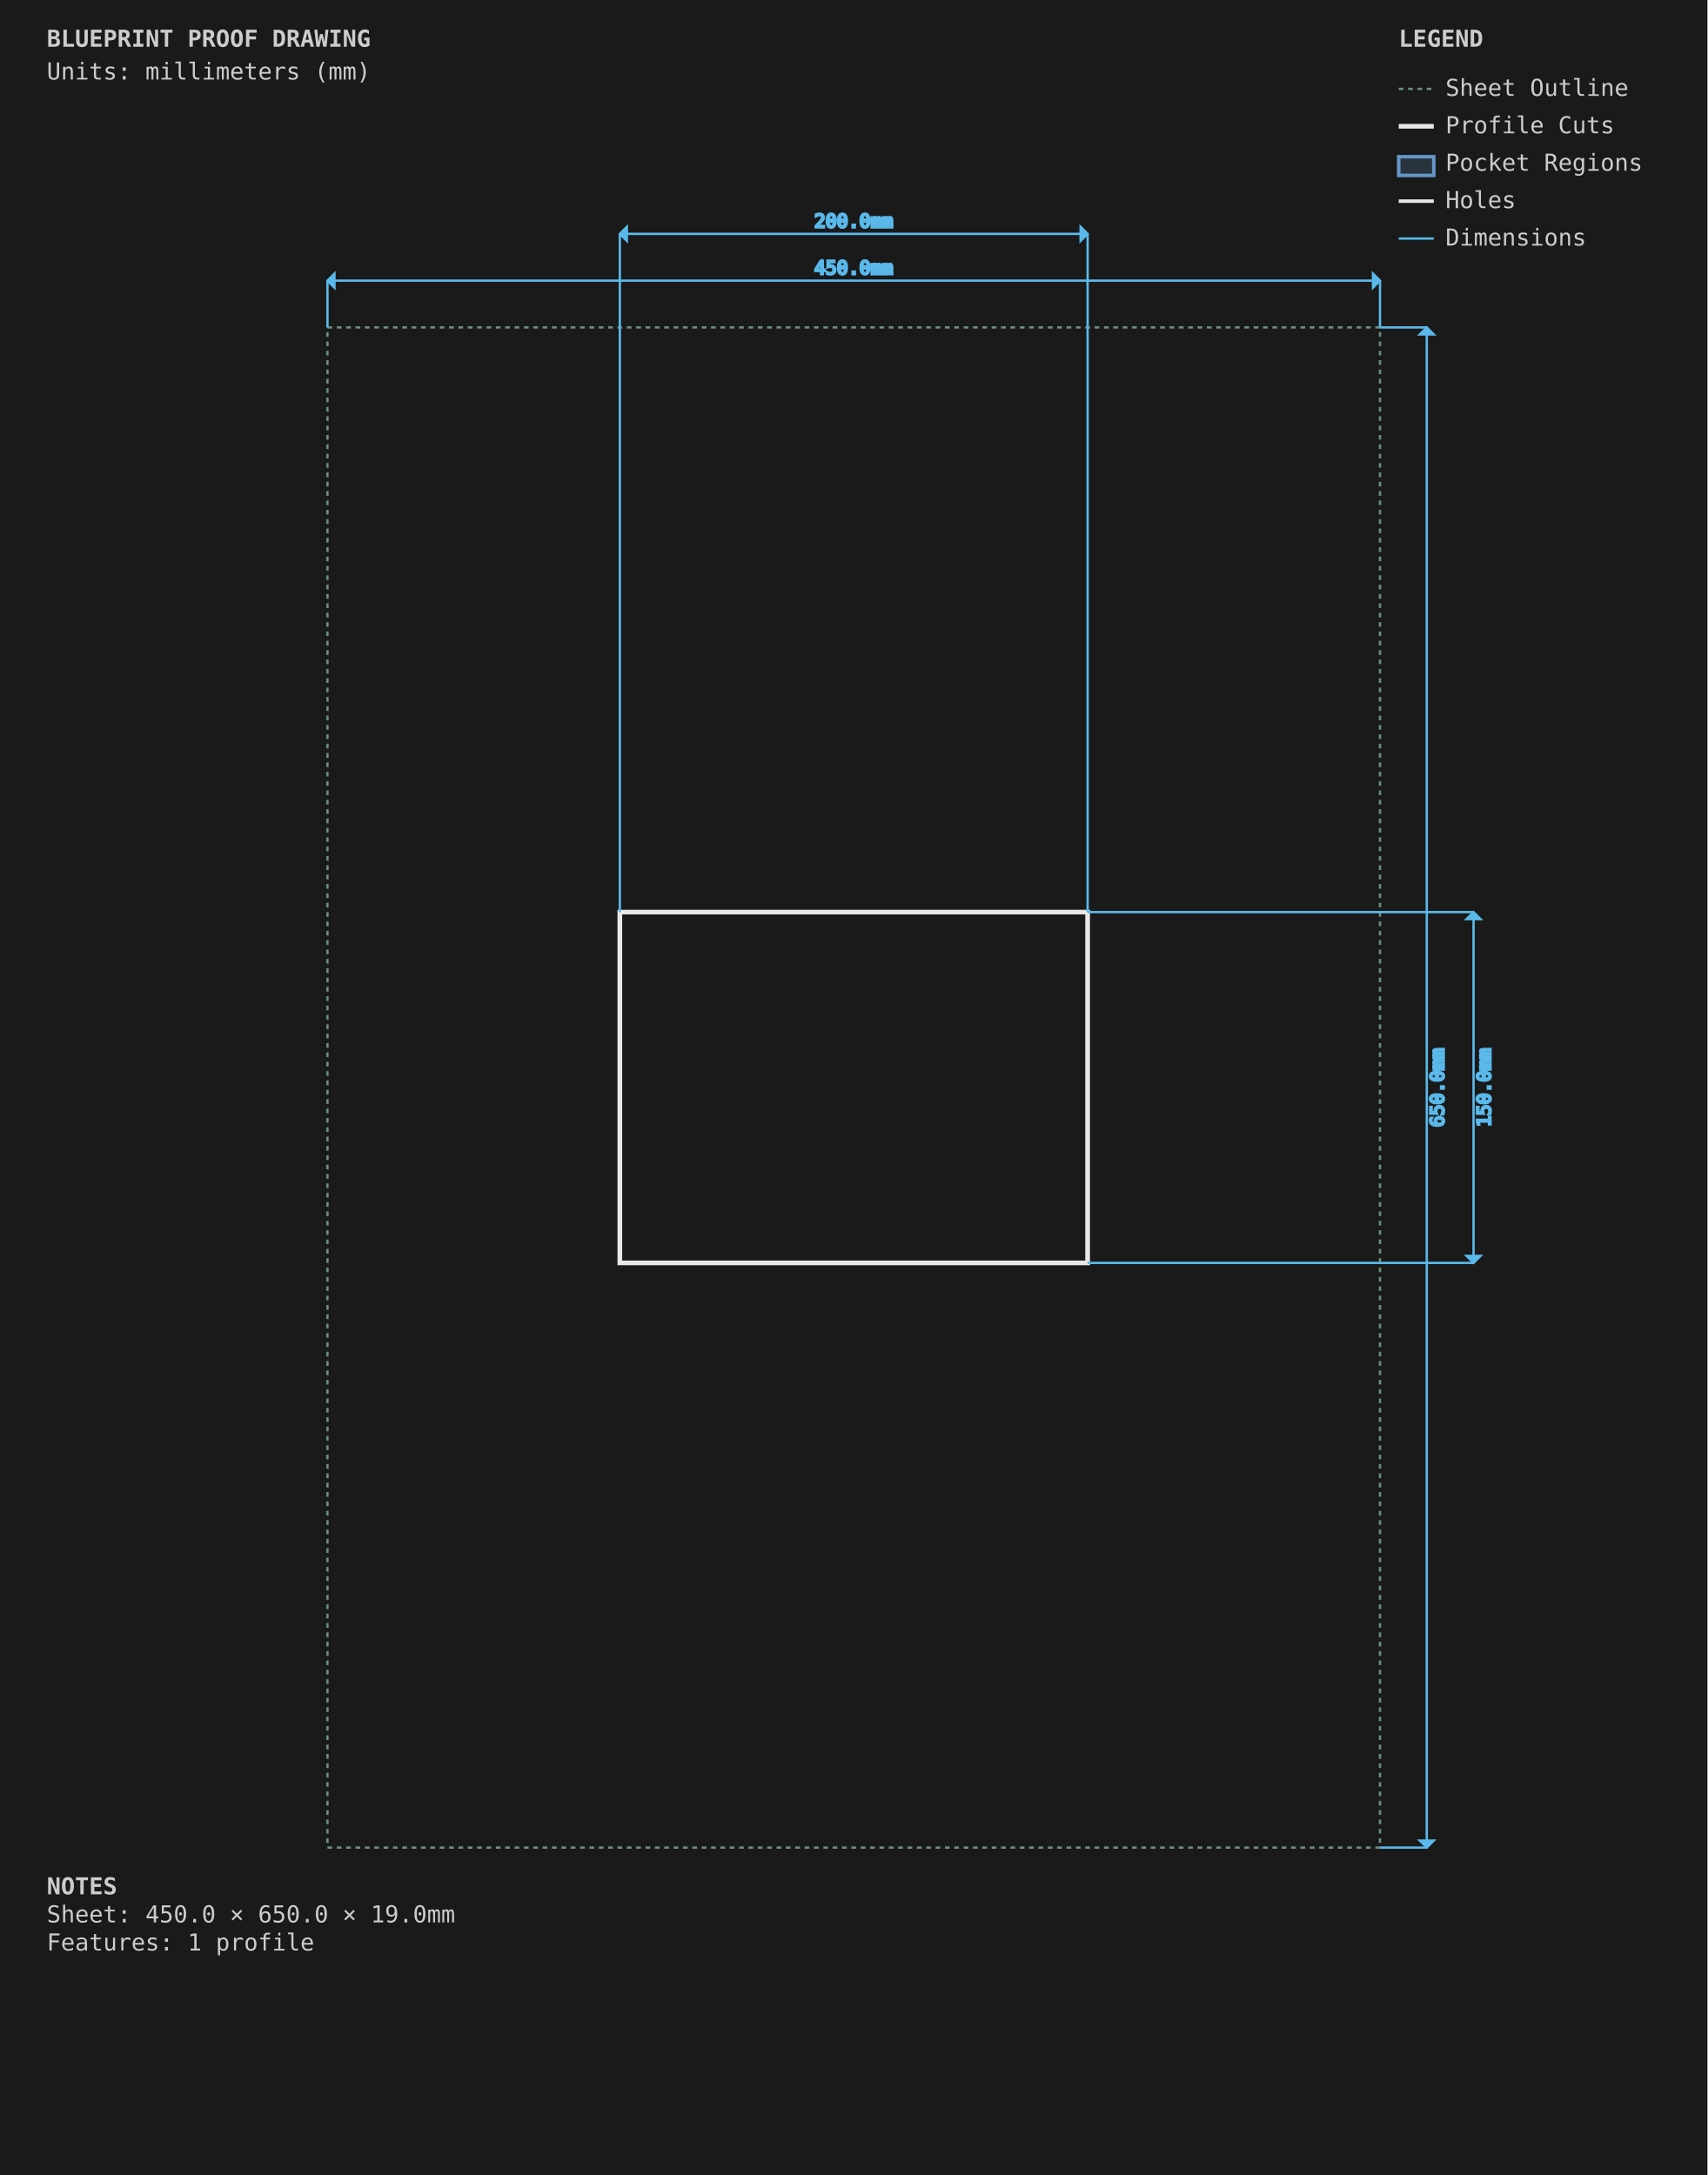
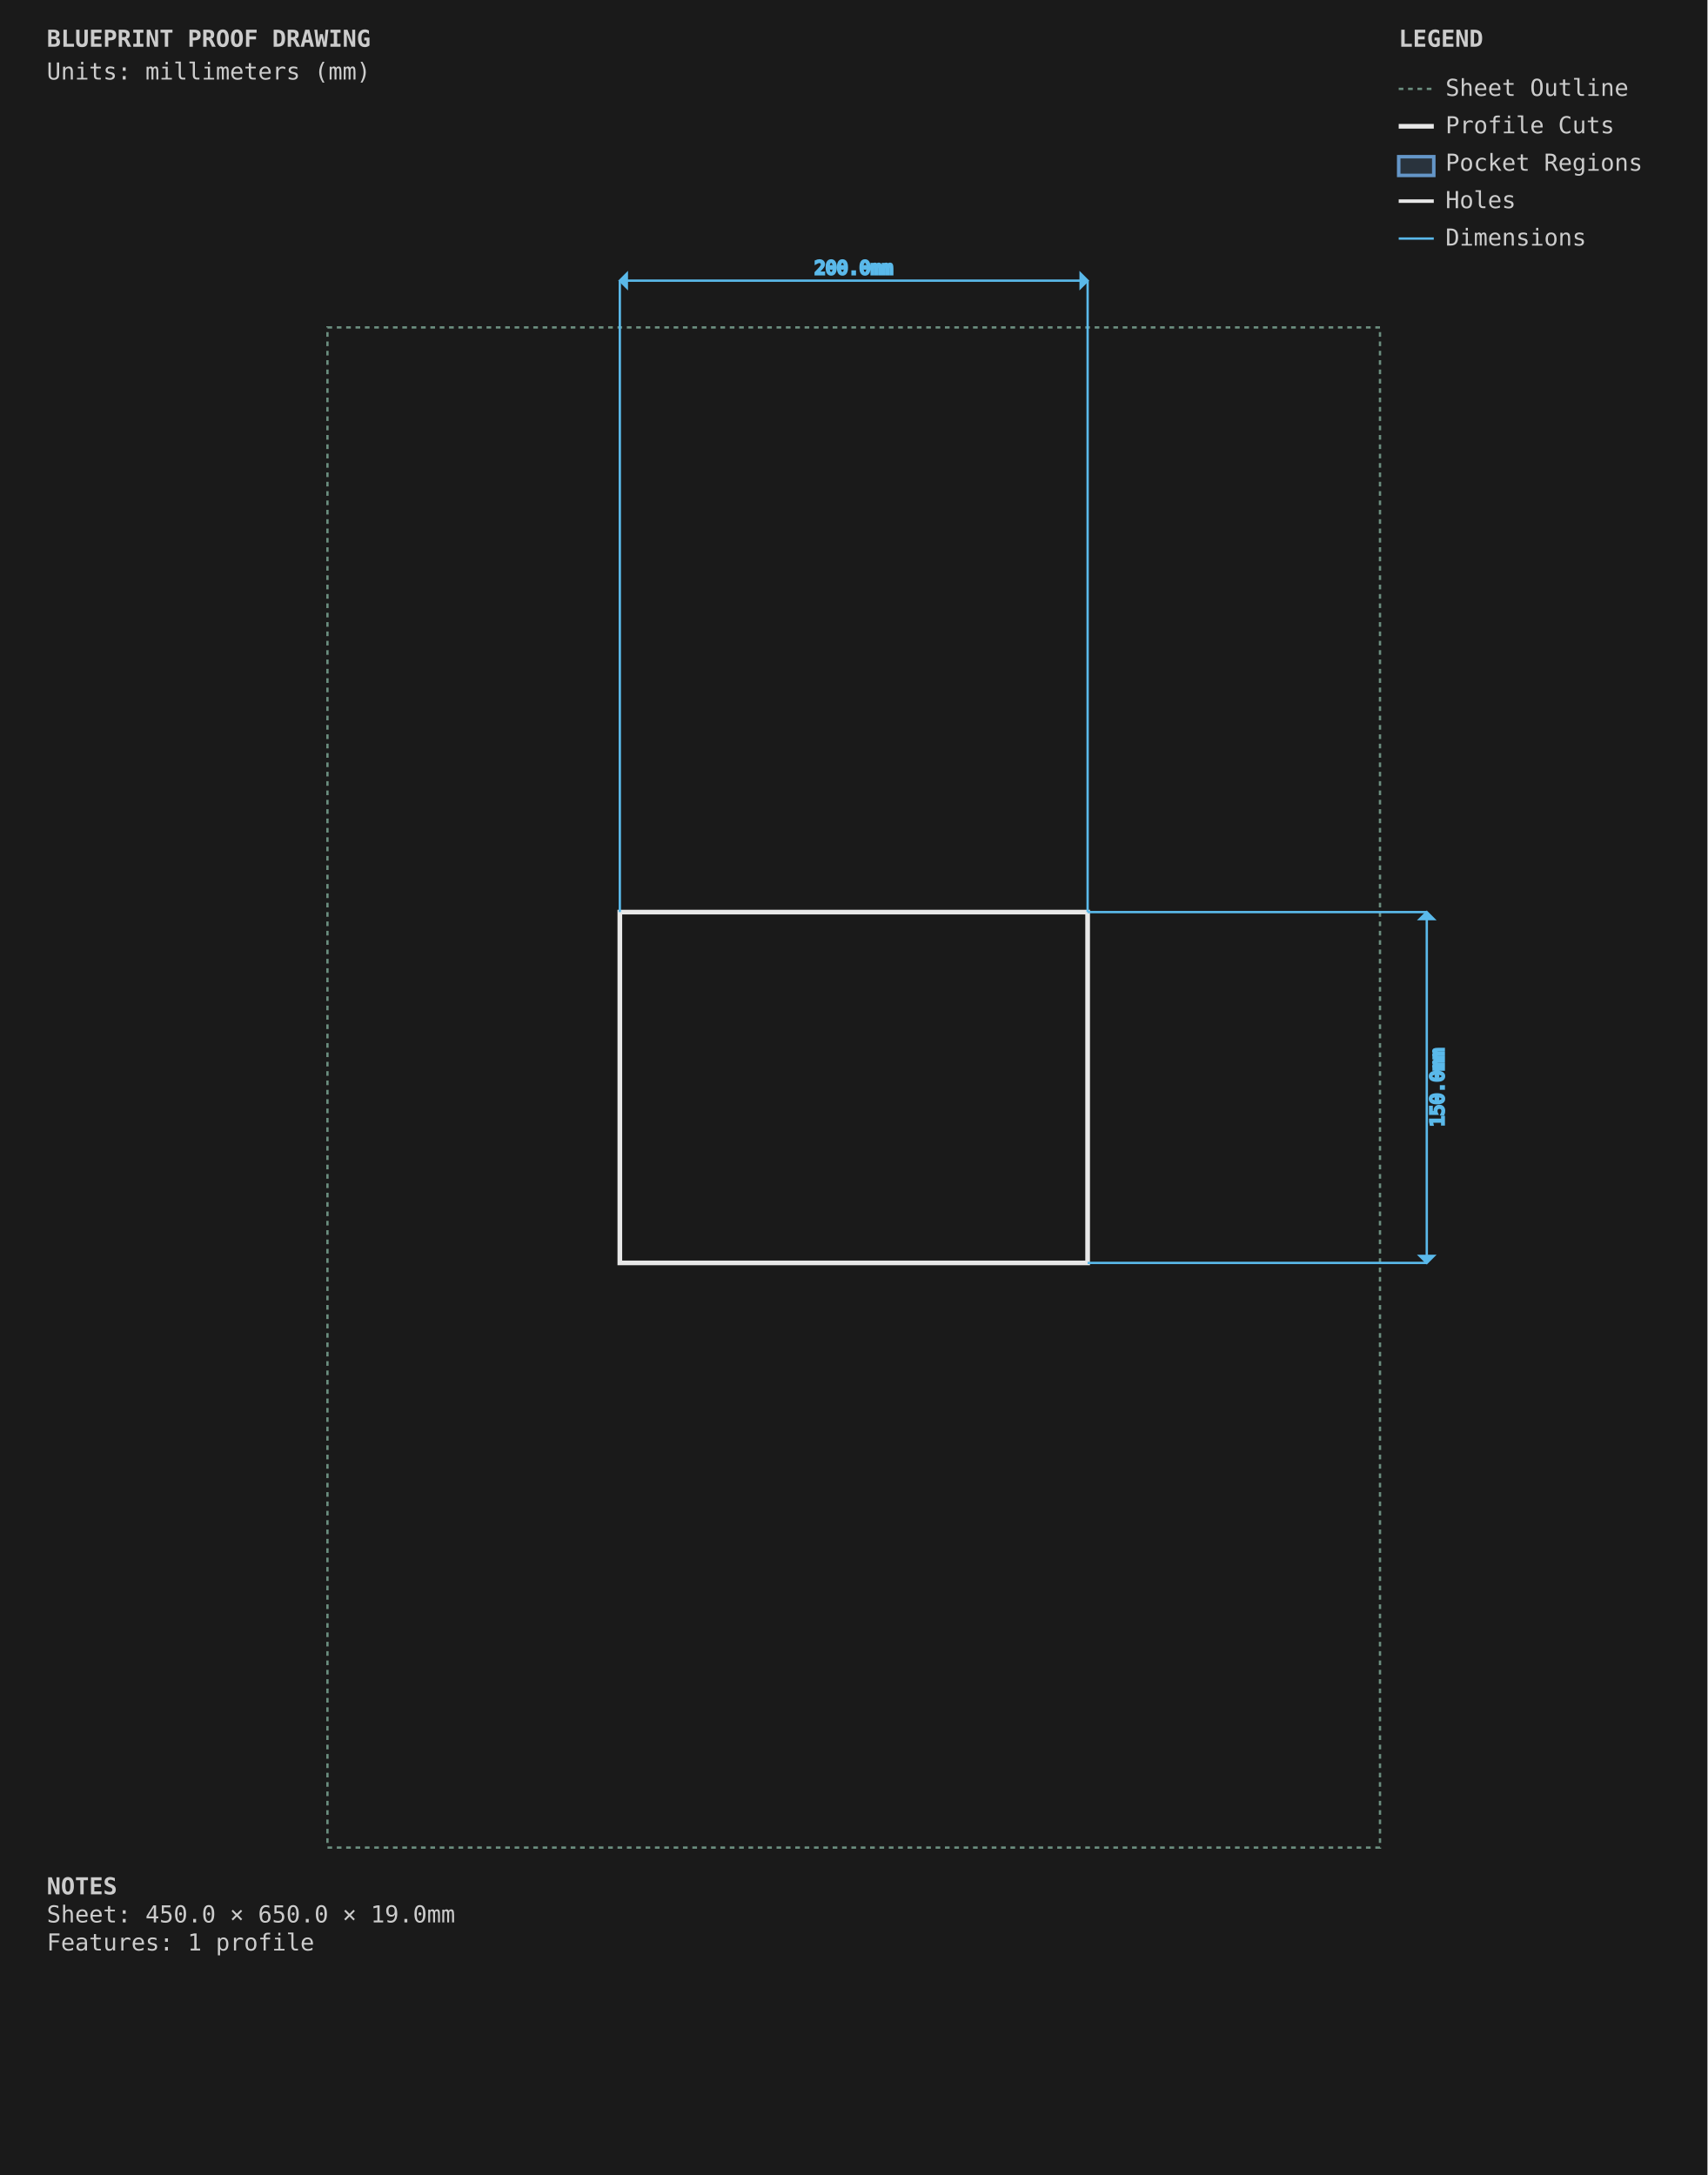
<svg xmlns="http://www.w3.org/2000/svg" viewBox="0 0 730.0 930.0" width="730.0mm" height="930.0mm">
  <style>
        .sheet-outline { stroke: #6b8e7f; stroke-width: 1; fill: none; stroke-dasharray: 2,2; }
        .profile-cuts { stroke: #e8e8e8; stroke-width: 2; fill: none; }
        .pocket-regions { stroke: #6496c8; stroke-width: 1.5; fill: #6496c8; fill-opacity: 0.2; }
        .holes { stroke: #e8e8e8; stroke-width: 1.5; fill: none; }
        .engrave-paths { stroke: #888888; stroke-width: 1; fill: none; stroke-dasharray: 4,4; }
        .construction { stroke: #6b8e7f; stroke-width: 0.5; fill: none; stroke-dasharray: 2,2; }
        .dimensions { stroke: #5ab9ea; stroke-width: 1; fill: none; }
        .dimension-text { fill: #5ab9ea; font-family: monospace; font-size: 8px; }
        .notes { fill: #cccccc; font-family: monospace; font-size: 10px; }
        .legend { fill: #cccccc; font-family: monospace; font-size: 10px; }
    </style>
  <rect x="0" y="0" width="730.0" height="930.0" fill="#1a1a1a" />
  <g id="SHEET_OUTLINE" class="sheet-outline">
    <rect x="140" y="140" width="450.0" height="650.0" />
  </g>
  <g id="PROFILE_CUTS" class="profile-cuts">
    <rect x="265.0" y="390.0" width="200.0" height="150.0" />
  </g>
  <g id="POCKET_REGIONS" class="pocket-regions" />
  <g id="ENGRAVE_PATHS" class="engrave-paths" />
  <g id="HOLES" class="holes" />
  <g id="CONSTRUCTION" class="construction" />
  <g id="DIMENSIONS" class="dimensions">
-     <line x1="140" y1="140" x2="140" y2="120.0" stroke="#5ab9ea" stroke-width="1" />
-     <line x1="590.0" y1="140" x2="590.0" y2="120.0" stroke="#5ab9ea" stroke-width="1" />
-     <line x1="140" y1="120.0" x2="590.0" y2="120.0" stroke="#5ab9ea" stroke-width="1" />
-     <polygon points="140,120.0 143.0,117.0 143.0,123.0" fill="#5ab9ea" />
-     <polygon points="590.0,120.0 587.0,117.0 587.0,123.0" fill="#5ab9ea" />
-     <text x="365.0" y="115.0" class="dimension-text" text-anchor="middle" dominant-baseline="middle">450.0mm</text>
-     <line x1="590.0" y1="140" x2="610.0" y2="140" stroke="#5ab9ea" stroke-width="1" />
-     <line x1="590.0" y1="790.0" x2="610.0" y2="790.0" stroke="#5ab9ea" stroke-width="1" />
-     <line x1="610.0" y1="140" x2="610.0" y2="790.0" stroke="#5ab9ea" stroke-width="1" />
-     <polygon points="610.0,140 607.0,143.0 613.0,143.0" fill="#5ab9ea" />
-     <polygon points="610.0,790.0 607.0,787.0 613.0,787.0" fill="#5ab9ea" />
-     <text x="615.0" y="465.0" class="dimension-text" text-anchor="middle" dominant-baseline="middle" transform="rotate(-90 615.0 465.0)">650.0mm</text>
-     <line x1="265.0" y1="390.0" x2="265.0" y2="100.0" stroke="#5ab9ea" stroke-width="1" />
-     <line x1="465.0" y1="390.0" x2="465.0" y2="100.0" stroke="#5ab9ea" stroke-width="1" />
-     <line x1="265.0" y1="100.0" x2="465.0" y2="100.0" stroke="#5ab9ea" stroke-width="1" />
-     <polygon points="265.0,100.0 268.0,97.0 268.0,103.0" fill="#5ab9ea" />
-     <polygon points="465.0,100.0 462.0,97.0 462.0,103.0" fill="#5ab9ea" />
-     <text x="365.0" y="95.0" class="dimension-text" text-anchor="middle" dominant-baseline="middle">200.0mm</text>
-     <line x1="465.0" y1="390.0" x2="630.0" y2="390.0" stroke="#5ab9ea" stroke-width="1" />
-     <line x1="465.0" y1="540.0" x2="630.0" y2="540.0" stroke="#5ab9ea" stroke-width="1" />
-     <line x1="630.0" y1="390.0" x2="630.0" y2="540.0" stroke="#5ab9ea" stroke-width="1" />
-     <polygon points="630.0,390.0 627.0,393.0 633.0,393.0" fill="#5ab9ea" />
-     <polygon points="630.0,540.0 627.0,537.0 633.0,537.0" fill="#5ab9ea" />
-     <text x="635.0" y="465.0" class="dimension-text" text-anchor="middle" dominant-baseline="middle" transform="rotate(-90 635.0 465.0)">150.0mm</text>
+     <line x1="265.0" y1="390.0" x2="265.0" y2="120.0" stroke="#5ab9ea" stroke-width="1" />
+     <line x1="465.0" y1="390.0" x2="465.0" y2="120.0" stroke="#5ab9ea" stroke-width="1" />
+     <line x1="265.0" y1="120.0" x2="465.0" y2="120.0" stroke="#5ab9ea" stroke-width="1" />
+     <polygon points="265.0,120.0 268.0,117.0 268.0,123.0" fill="#5ab9ea" />
+     <polygon points="465.0,120.0 462.0,117.0 462.0,123.0" fill="#5ab9ea" />
+     <text x="365.0" y="115.0" class="dimension-text" text-anchor="middle" dominant-baseline="middle">200.0mm</text>
+     <line x1="465.0" y1="390.0" x2="610.0" y2="390.0" stroke="#5ab9ea" stroke-width="1" />
+     <line x1="465.0" y1="540.0" x2="610.0" y2="540.0" stroke="#5ab9ea" stroke-width="1" />
+     <line x1="610.0" y1="390.0" x2="610.0" y2="540.0" stroke="#5ab9ea" stroke-width="1" />
+     <polygon points="610.0,390.0 607.0,393.0 613.0,393.0" fill="#5ab9ea" />
+     <polygon points="610.0,540.0 607.0,537.0 613.0,537.0" fill="#5ab9ea" />
+     <text x="615.0" y="465.0" class="dimension-text" text-anchor="middle" dominant-baseline="middle" transform="rotate(-90 615.0 465.0)">150.0mm</text>
  </g>
  <g id="NOTES" class="notes">
    <text x="20" y="810.0" class="notes" font-weight="bold">NOTES</text>
    <text x="20" y="822.0" class="notes">Sheet: 450.0 × 650.0 × 19.0mm</text>
    <text x="20" y="834.0" class="notes">Features: 1 profile</text>
  </g>
  <g id="TITLE_BLOCK" class="title-block">
    <text x="20" y="20" class="notes" font-weight="bold" font-size="14px">BLUEPRINT PROOF DRAWING</text>
    <text x="20" y="34" class="notes" font-size="9px">Units: millimeters (mm)</text>
  </g>
  <g id="LEGEND" class="legend">
    <text x="598.0" y="20" class="legend" font-weight="bold">LEGEND</text>
    <line x1="598.0" y1="38" x2="613.0" y2="38" stroke="#6b8e7f" stroke-width="1" stroke-dasharray="2,2" />
    <text x="618.0" y="41" class="legend">Sheet Outline</text>
    <line x1="598.0" y1="54" x2="613.0" y2="54" stroke="#e8e8e8" stroke-width="2" />
    <text x="618.0" y="57" class="legend">Profile Cuts</text>
    <rect x="598.0" y="67" width="15.0" height="8" stroke="#6496c8" stroke-width="1.5" fill="#6496c8" fill-opacity="0.2" />
    <text x="618.0" y="73" class="legend">Pocket Regions</text>
    <line x1="598.0" y1="86" x2="613.0" y2="86" stroke="#e8e8e8" stroke-width="1.5" />
    <text x="618.0" y="89" class="legend">Holes</text>
    <line x1="598.0" y1="102" x2="613.0" y2="102" stroke="#5ab9ea" stroke-width="1" />
    <text x="618.0" y="105" class="legend">Dimensions</text>
  </g>
</svg>
